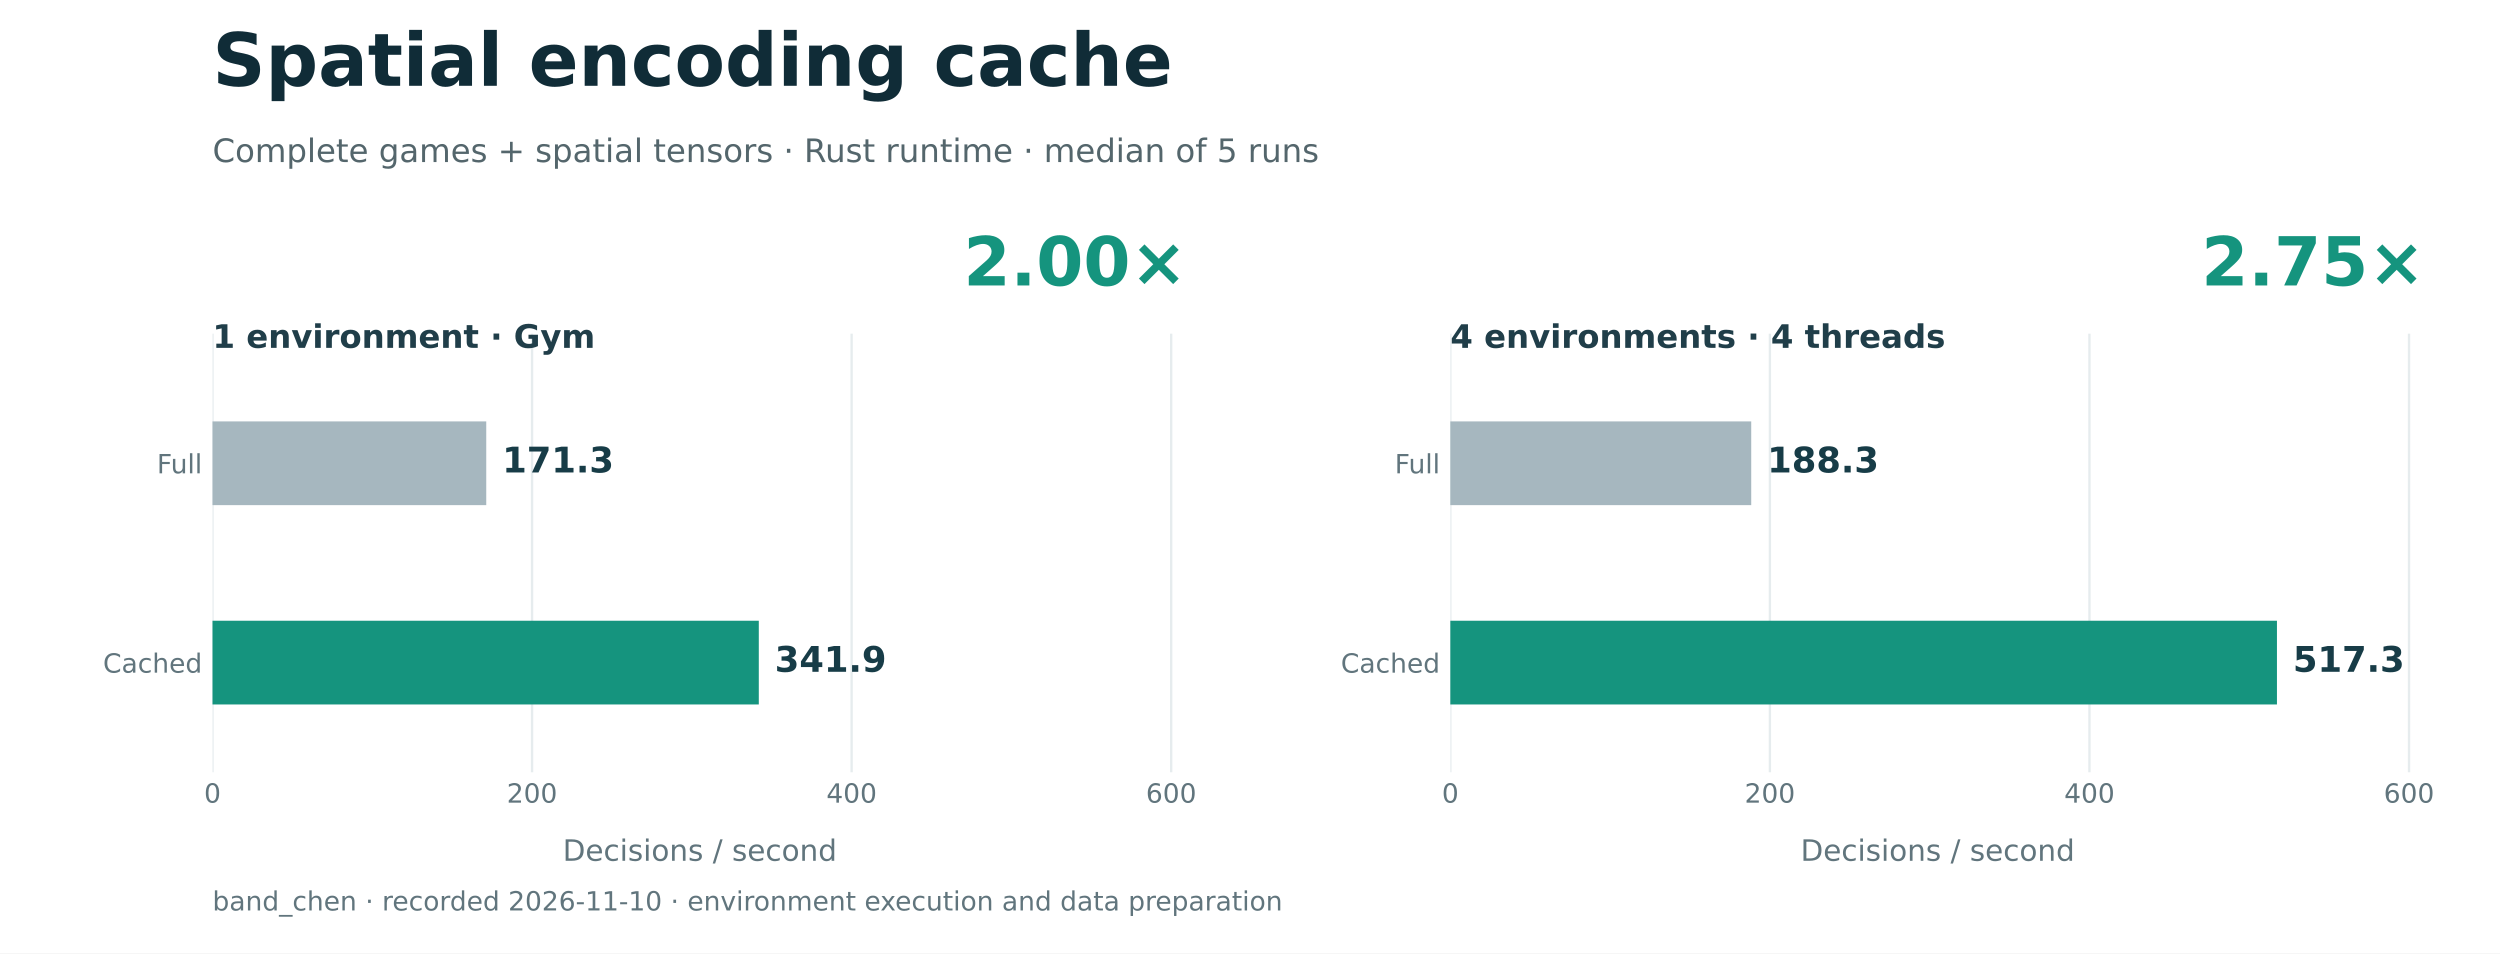
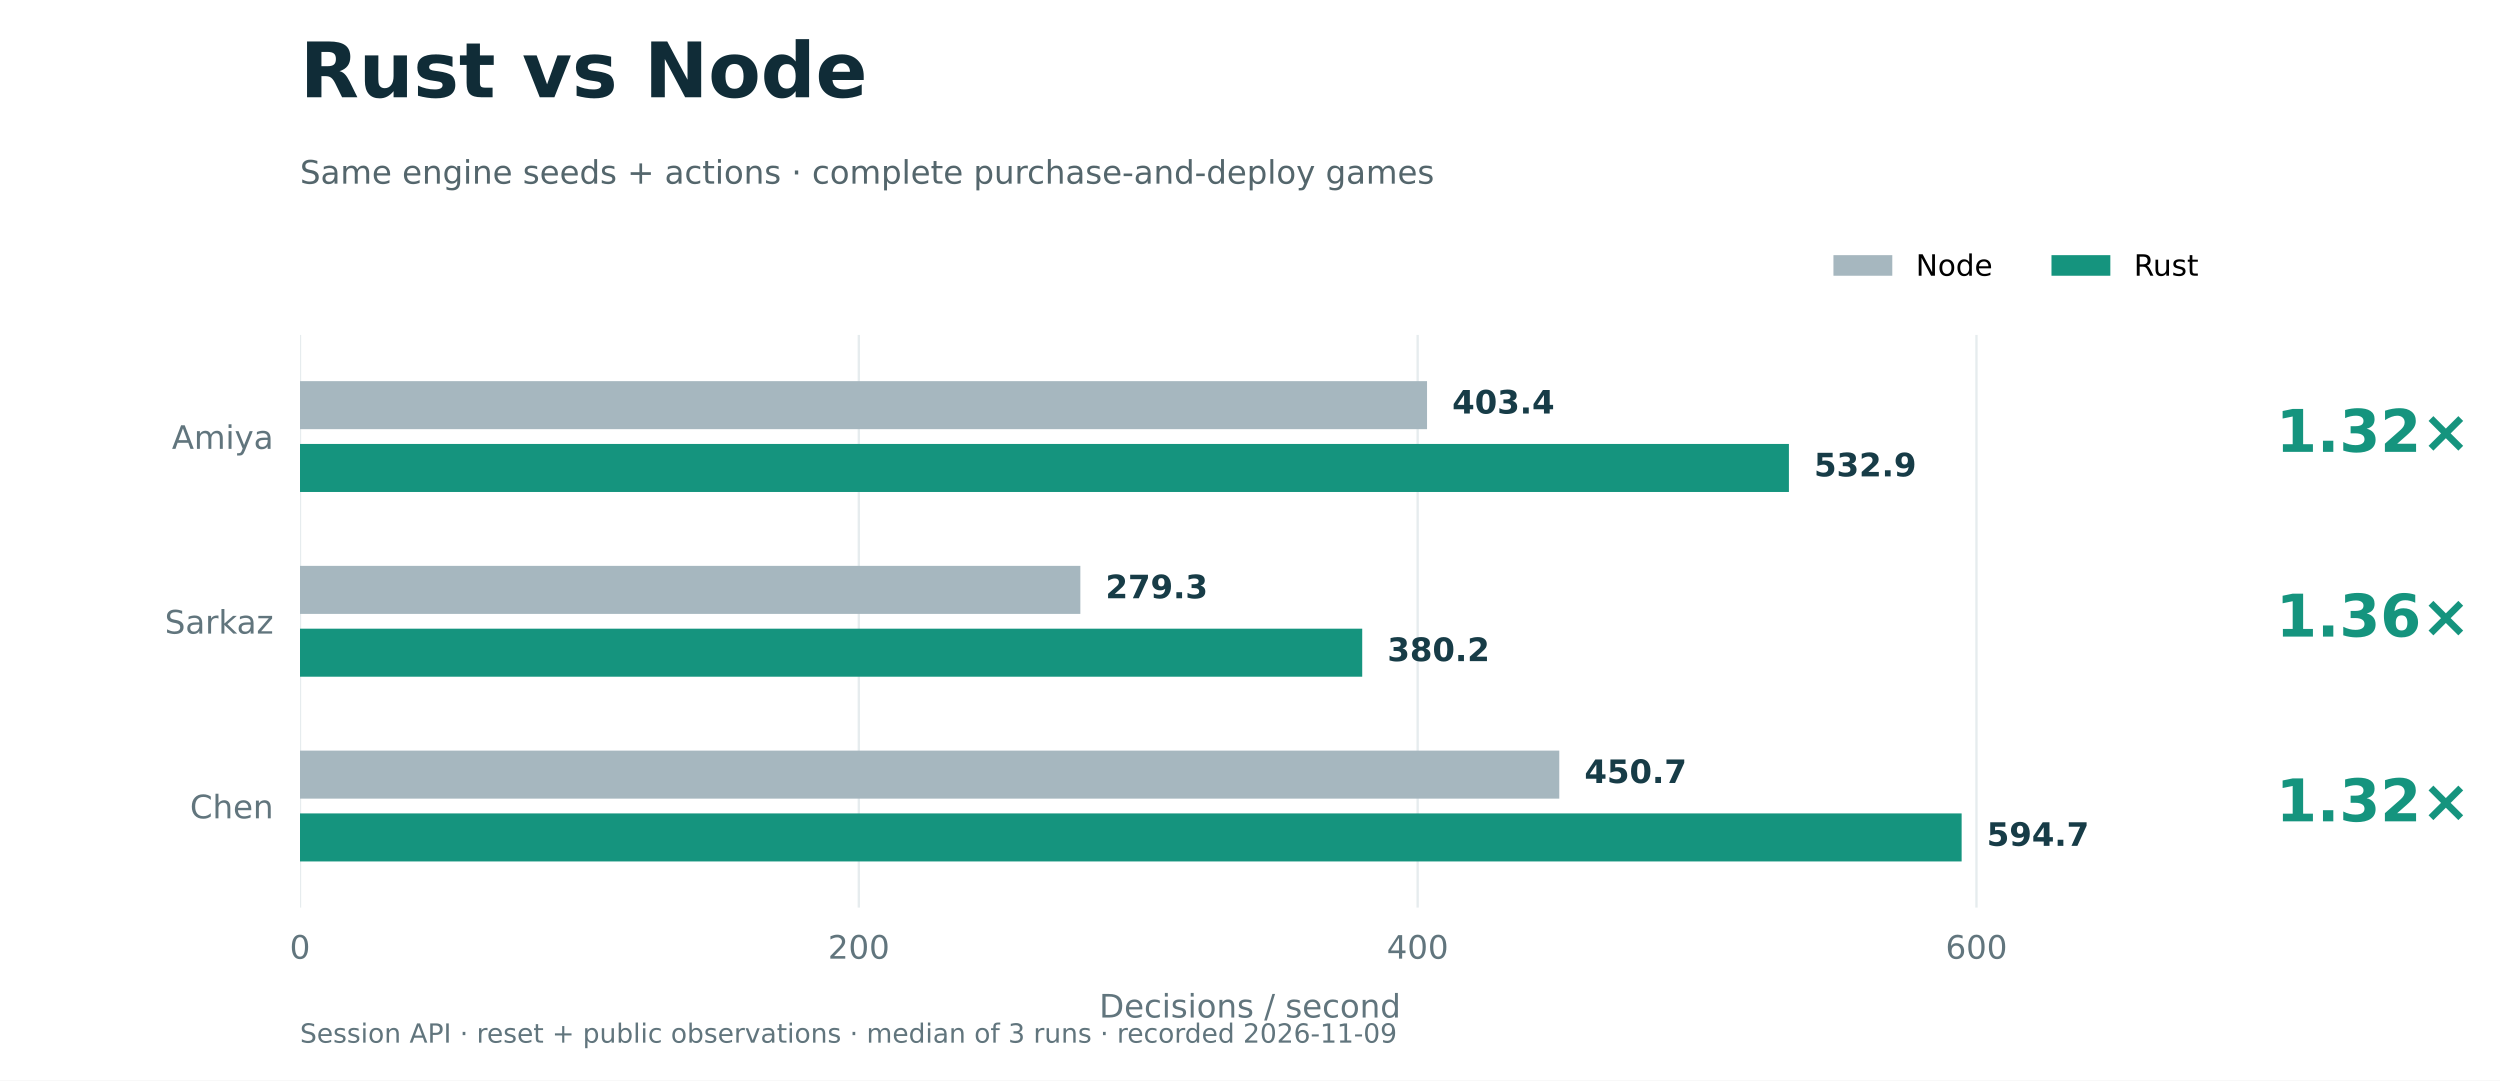
- <svg xmlns="http://www.w3.org/2000/svg" width="849.6pt" height="324pt" viewBox="0 0 849.6 324" version="1.1">
+ <svg xmlns="http://www.w3.org/2000/svg" width="849.6pt" height="367.2pt" viewBox="0 0 849.6 367.2" version="1.1">
  <defs>
    <style type="text/css">*{stroke-linejoin: round; stroke-linecap: butt}</style>
  </defs>
  <g id="figure_1">
    <g id="patch_1">
-       <path d="M 0 324 L 849.6 324 L 849.6 0 L 0 0 z " style="fill: #ffffff" />
+       <path d="M 0 367.2 L 849.6 367.2 L 849.6 0 L 0 0 z " style="fill: #ffffff" />
    </g>
    <g id="axes_1">
      <g id="patch_2">
-         <path d="M 72.216 262.44 L 403.448 262.44 L 403.448 113.4 L 72.216 113.4 z " style="fill: #ffffff" />
+         <path d="M 101.952 308.448 L 747.648 308.448 L 747.648 113.832 L 101.952 113.832 z " style="fill: #ffffff" />
      </g>
      <g id="matplotlib.axis_1">
        <g id="xtick_1">
          <g id="line2d_1">
-             <path d="M 72.216 262.44 L 72.216 113.4 " clip-path="url(#p8fca8cd201)" style="fill: none; stroke: #e6ecee; stroke-width: 0.8; stroke-linecap: square" />
+             <path d="M 101.952 308.448 L 101.952 113.832 " clip-path="url(#p1be70c624c)" style="fill: none; stroke: #e6ecee; stroke-width: 0.8; stroke-linecap: square" />
          </g>
          <g id="line2d_2" />
          <g id="text_1">
-             <text style="font-size: 9px; font-family: 'DejaVu Sans'; text-anchor: middle; fill: #61757d" x="72.216" y="272.778" transform="rotate(-0 72.216 272.7779)">0</text>
+             <text style="font-size: 11px; font-family: 'DejaVu Sans'; text-anchor: middle; fill: #61757d" x="101.952" y="325.805" transform="rotate(-0 101.952 325.8054)">0</text>
          </g>
        </g>
        <g id="xtick_2">
          <g id="line2d_3">
-             <path d="M 180.817 262.44 L 180.817 113.4 " clip-path="url(#p8fca8cd201)" style="fill: none; stroke: #e6ecee; stroke-width: 0.8; stroke-linecap: square" />
+             <path d="M 291.863 308.448 L 291.863 113.832 " clip-path="url(#p1be70c624c)" style="fill: none; stroke: #e6ecee; stroke-width: 0.8; stroke-linecap: square" />
          </g>
          <g id="line2d_4" />
          <g id="text_2">
-             <text style="font-size: 9px; font-family: 'DejaVu Sans'; text-anchor: middle; fill: #61757d" x="180.817" y="272.778" transform="rotate(-0 180.8166 272.7779)">200</text>
+             <text style="font-size: 11px; font-family: 'DejaVu Sans'; text-anchor: middle; fill: #61757d" x="291.863" y="325.805" transform="rotate(-0 291.8626 325.8054)">200</text>
          </g>
        </g>
        <g id="xtick_3">
          <g id="line2d_5">
-             <path d="M 289.417 262.44 L 289.417 113.4 " clip-path="url(#p8fca8cd201)" style="fill: none; stroke: #e6ecee; stroke-width: 0.8; stroke-linecap: square" />
+             <path d="M 481.773 308.448 L 481.773 113.832 " clip-path="url(#p1be70c624c)" style="fill: none; stroke: #e6ecee; stroke-width: 0.8; stroke-linecap: square" />
          </g>
          <g id="line2d_6" />
          <g id="text_3">
-             <text style="font-size: 9px; font-family: 'DejaVu Sans'; text-anchor: middle; fill: #61757d" x="289.417" y="272.778" transform="rotate(-0 289.4171 272.7779)">400</text>
+             <text style="font-size: 11px; font-family: 'DejaVu Sans'; text-anchor: middle; fill: #61757d" x="481.773" y="325.805" transform="rotate(-0 481.7732 325.8054)">400</text>
          </g>
        </g>
        <g id="xtick_4">
          <g id="line2d_7">
-             <path d="M 398.018 262.44 L 398.018 113.4 " clip-path="url(#p8fca8cd201)" style="fill: none; stroke: #e6ecee; stroke-width: 0.8; stroke-linecap: square" />
+             <path d="M 671.684 308.448 L 671.684 113.832 " clip-path="url(#p1be70c624c)" style="fill: none; stroke: #e6ecee; stroke-width: 0.8; stroke-linecap: square" />
          </g>
          <g id="line2d_8" />
          <g id="text_4">
-             <text style="font-size: 9px; font-family: 'DejaVu Sans'; text-anchor: middle; fill: #61757d" x="398.018" y="272.778" transform="rotate(-0 398.0177 272.7779)">600</text>
+             <text style="font-size: 11px; font-family: 'DejaVu Sans'; text-anchor: middle; fill: #61757d" x="671.684" y="325.805" transform="rotate(-0 671.6838 325.8054)">600</text>
          </g>
        </g>
        <g id="text_5">
-           <text style="font-size: 10px; font-family: 'DejaVu Sans'; text-anchor: middle; fill: #61757d" x="237.832" y="292.538" transform="rotate(-0 237.8319 292.5384)">Decisions / second</text>
+           <text style="font-size: 11px; font-family: 'DejaVu Sans'; text-anchor: middle; fill: #61757d" x="424.8" y="345.806" transform="rotate(-0 424.8 345.8063)">Decisions / second</text>
        </g>
      </g>
      <g id="matplotlib.axis_2">
        <g id="ytick_1">
          <g id="line2d_9" />
          <g id="text_6">
-             <text style="font-size: 9px; font-family: 'DejaVu Sans'; text-anchor: end; fill: #61757d" x="68.716" y="160.854" transform="rotate(-0 68.716 160.8538)">Full</text>
+             <text style="font-size: 11px; font-family: 'DejaVu Sans'; text-anchor: end; fill: #61757d" x="92.952" y="152.54" transform="rotate(-0 92.952 152.5398)">Amiya</text>
          </g>
        </g>
        <g id="ytick_2">
          <g id="line2d_10" />
          <g id="text_7">
-             <text style="font-size: 9px; font-family: 'DejaVu Sans'; text-anchor: end; fill: #61757d" x="68.716" y="228.599" transform="rotate(-0 68.716 228.5993)">Cached</text>
+             <text style="font-size: 11px; font-family: 'DejaVu Sans'; text-anchor: end; fill: #61757d" x="92.952" y="215.319" transform="rotate(-0 92.952 215.3191)">Sarkaz</text>
+           </g>
+         </g>
+         <g id="ytick_3">
+           <g id="line2d_11" />
+           <g id="text_8">
+             <text style="font-size: 11px; font-family: 'DejaVu Sans'; text-anchor: end; fill: #61757d" x="92.952" y="278.098" transform="rotate(-0 92.952 278.0985)">Chen</text>
          </g>
        </g>
      </g>
      <g id="patch_3">
-         <path d="M 72.216 171.661 L 165.247 171.661 L 165.247 143.208 L 72.216 143.208 z " clip-path="url(#p8fca8cd201)" style="fill: #a6b7bf" />
+         <path d="M 101.952 145.849 L 484.963 145.849 L 484.963 129.527 L 101.952 129.527 z " clip-path="url(#p1be70c624c)" style="fill: #a6b7bf" />
      </g>
      <g id="patch_4">
-         <path d="M 72.216 239.407 L 257.871 239.407 L 257.871 210.953 L 72.216 210.953 z " clip-path="url(#p8fca8cd201)" style="fill: #15947e" />
-       </g>
-       <g id="text_8">
-         <text style="font-weight: 700; font-size: 12px; font-family: 'DejaVu Sans'; text-anchor: start; fill: #173c47" x="170.677" y="160.552" transform="rotate(-0 170.6775 160.5517)">171.3</text>
+         <path d="M 101.952 167.194 L 607.944 167.194 L 607.944 150.872 L 101.952 150.872 z " clip-path="url(#p1be70c624c)" style="fill: #15947e" />
      </g>
      <g id="text_9">
-         <text style="font-weight: 700; font-size: 12px; font-family: 'DejaVu Sans'; text-anchor: start; fill: #173c47" x="263.301" y="228.297" transform="rotate(-0 263.3015 228.2972)">341.9</text>
+         <text style="font-weight: 700; font-size: 11px; font-family: 'DejaVu Sans'; text-anchor: start; fill: #173c47" x="493.509" y="140.546" transform="rotate(-0 493.5087 140.5456)">403.4</text>
      </g>
      <g id="text_10">
-         <text style="font-weight: 700; font-size: 11px; font-family: 'DejaVu Sans'; text-anchor: start; fill: #203e49" x="72.216" y="118.209" transform="rotate(-0 72.216 118.2094)">1 environment · Gym</text>
+         <text style="font-weight: 700; font-size: 11px; font-family: 'DejaVu Sans'; text-anchor: start; fill: #173c47" x="616.49" y="161.891" transform="rotate(-0 616.4897 161.8906)">532.9</text>
      </g>
      <g id="text_11">
-         <text style="font-weight: 700; font-size: 23px; font-family: 'DejaVu Sans'; text-anchor: end; fill: #15947e" x="403.448" y="97.006" transform="rotate(-0 403.4477 97.0056)">2.00×</text>
+         <text style="font-weight: 700; font-size: 20px; font-family: 'DejaVu Sans'; text-anchor: start; fill: #15947e" x="773.476" y="153.556" transform="rotate(-0 773.4758 153.556)">1.32×</text>
+       </g>
+       <g id="patch_5">
+         <path d="M 101.952 208.629 L 367.145 208.629 L 367.145 192.306 L 101.952 192.306 z " clip-path="url(#p1be70c624c)" style="fill: #a6b7bf" />
+       </g>
+       <g id="patch_6">
+         <path d="M 101.952 229.974 L 462.937 229.974 L 462.937 213.651 L 101.952 213.651 z " clip-path="url(#p1be70c624c)" style="fill: #15947e" />
+       </g>
+       <g id="text_12">
+         <text style="font-weight: 700; font-size: 11px; font-family: 'DejaVu Sans'; text-anchor: start; fill: #173c47" x="375.691" y="203.325" transform="rotate(-0 375.6908 203.3249)">279.3</text>
+       </g>
+       <g id="text_13">
+         <text style="font-weight: 700; font-size: 11px; font-family: 'DejaVu Sans'; text-anchor: start; fill: #173c47" x="471.483" y="224.67" transform="rotate(-0 471.4832 224.6699)">380.2</text>
+       </g>
+       <g id="text_14">
+         <text style="font-weight: 700; font-size: 20px; font-family: 'DejaVu Sans'; text-anchor: start; fill: #15947e" x="773.476" y="216.335" transform="rotate(-0 773.4758 216.3353)">1.36×</text>
+       </g>
+       <g id="patch_7">
+         <path d="M 101.952 271.408 L 529.907 271.408 L 529.907 255.086 L 101.952 255.086 z " clip-path="url(#p1be70c624c)" style="fill: #a6b7bf" />
+       </g>
+       <g id="patch_8">
+         <path d="M 101.952 292.753 L 666.642 292.753 L 666.642 276.431 L 101.952 276.431 z " clip-path="url(#p1be70c624c)" style="fill: #15947e" />
+       </g>
+       <g id="text_15">
+         <text style="font-weight: 700; font-size: 11px; font-family: 'DejaVu Sans'; text-anchor: start; fill: #173c47" x="538.453" y="266.104" transform="rotate(-0 538.4534 266.1043)">450.7</text>
+       </g>
+       <g id="text_16">
+         <text style="font-weight: 700; font-size: 11px; font-family: 'DejaVu Sans'; text-anchor: start; fill: #173c47" x="675.188" y="287.449" transform="rotate(-0 675.1878 287.4493)">594.7</text>
+       </g>
+       <g id="text_17">
+         <text style="font-weight: 700; font-size: 20px; font-family: 'DejaVu Sans'; text-anchor: start; fill: #15947e" x="773.476" y="279.115" transform="rotate(-0 773.4758 279.1147)">1.32×</text>
      </g>
    </g>
-     <g id="axes_2">
-       <g id="patch_5">
-         <path d="M 492.88 262.44 L 824.112 262.44 L 824.112 113.4 L 492.88 113.4 z " style="fill: #ffffff" />
-       </g>
-       <g id="matplotlib.axis_3">
-         <g id="xtick_5">
-           <g id="line2d_11">
-             <path d="M 492.88 262.44 L 492.88 113.4 " clip-path="url(#p99647b10d6)" style="fill: none; stroke: #e6ecee; stroke-width: 0.8; stroke-linecap: square" />
-           </g>
-           <g id="line2d_12" />
-           <g id="text_12">
-             <text style="font-size: 9px; font-family: 'DejaVu Sans'; text-anchor: middle; fill: #61757d" x="492.88" y="272.778" transform="rotate(-0 492.8803 272.7779)">0</text>
-           </g>
-         </g>
-         <g id="xtick_6">
-           <g id="line2d_13">
-             <path d="M 601.481 262.44 L 601.481 113.4 " clip-path="url(#p99647b10d6)" style="fill: none; stroke: #e6ecee; stroke-width: 0.8; stroke-linecap: square" />
-           </g>
-           <g id="line2d_14" />
-           <g id="text_13">
-             <text style="font-size: 9px; font-family: 'DejaVu Sans'; text-anchor: middle; fill: #61757d" x="601.481" y="272.778" transform="rotate(-0 601.4808 272.7779)">200</text>
-           </g>
-         </g>
-         <g id="xtick_7">
-           <g id="line2d_15">
-             <path d="M 710.081 262.44 L 710.081 113.4 " clip-path="url(#p99647b10d6)" style="fill: none; stroke: #e6ecee; stroke-width: 0.8; stroke-linecap: square" />
-           </g>
-           <g id="line2d_16" />
-           <g id="text_14">
-             <text style="font-size: 9px; font-family: 'DejaVu Sans'; text-anchor: middle; fill: #61757d" x="710.081" y="272.778" transform="rotate(-0 710.0814 272.7779)">400</text>
-           </g>
-         </g>
-         <g id="xtick_8">
-           <g id="line2d_17">
-             <path d="M 818.682 262.44 L 818.682 113.4 " clip-path="url(#p99647b10d6)" style="fill: none; stroke: #e6ecee; stroke-width: 0.8; stroke-linecap: square" />
-           </g>
-           <g id="line2d_18" />
-           <g id="text_15">
-             <text style="font-size: 9px; font-family: 'DejaVu Sans'; text-anchor: middle; fill: #61757d" x="818.682" y="272.778" transform="rotate(-0 818.682 272.7779)">600</text>
-           </g>
-         </g>
-         <g id="text_16">
-           <text style="font-size: 10px; font-family: 'DejaVu Sans'; text-anchor: middle; fill: #61757d" x="658.496" y="292.538" transform="rotate(-0 658.4961 292.5384)">Decisions / second</text>
-         </g>
-       </g>
-       <g id="matplotlib.axis_4">
-         <g id="ytick_3">
-           <g id="line2d_19" />
-           <g id="text_17">
-             <text style="font-size: 9px; font-family: 'DejaVu Sans'; text-anchor: end; fill: #61757d" x="489.38" y="160.854" transform="rotate(-0 489.3803 160.8538)">Full</text>
-           </g>
-         </g>
-         <g id="ytick_4">
-           <g id="line2d_20" />
-           <g id="text_18">
-             <text style="font-size: 9px; font-family: 'DejaVu Sans'; text-anchor: end; fill: #61757d" x="489.38" y="228.599" transform="rotate(-0 489.3803 228.5993)">Cached</text>
-           </g>
-         </g>
-       </g>
-       <g id="patch_6">
-         <path d="M 492.88 171.661 L 595.135 171.661 L 595.135 143.208 L 492.88 143.208 z " clip-path="url(#p99647b10d6)" style="fill: #a6b7bf" />
-       </g>
-       <g id="patch_7">
-         <path d="M 492.88 239.407 L 773.801 239.407 L 773.801 210.953 L 492.88 210.953 z " clip-path="url(#p99647b10d6)" style="fill: #15947e" />
-       </g>
-       <g id="text_19">
-         <text style="font-weight: 700; font-size: 12px; font-family: 'DejaVu Sans'; text-anchor: start; fill: #173c47" x="600.565" y="160.552" transform="rotate(-0 600.5653 160.5517)">188.3</text>
-       </g>
-       <g id="text_20">
-         <text style="font-weight: 700; font-size: 12px; font-family: 'DejaVu Sans'; text-anchor: start; fill: #173c47" x="779.231" y="228.297" transform="rotate(-0 779.2313 228.2972)">517.3</text>
+     <g id="text_18">
+       <text style="font-weight: 700; font-size: 26px; font-family: 'DejaVu Sans'; text-anchor: start; fill: #102c37" x="101.952" y="33.048" transform="rotate(-0 101.952 33.048)">Rust vs Node</text>
+     </g>
+     <g id="text_19">
+       <text style="font-size: 11px; font-family: 'DejaVu Sans'; text-anchor: start; fill: #54666c" x="101.952" y="62.424" transform="rotate(-0 101.952 62.424)">Same engine seeds + actions · complete purchase-and-deploy games</text>
+     </g>
+     <g id="text_20">
+       <text style="font-size: 9px; font-family: 'DejaVu Sans'; text-anchor: start; fill: #61757d" x="101.952" y="354.348" transform="rotate(-0 101.952 354.348)">Session API · reset + public observations · median of 3 runs · recorded 2026-11-09</text>
+     </g>
+     <g id="legend_1">
+       <g id="patch_9">
+         <path d="M 623.075 93.71 L 643.075 93.71 L 643.075 86.71 L 623.075 86.71 z " style="fill: #a6b7bf" />
      </g>
      <g id="text_21">
-         <text style="font-weight: 700; font-size: 11px; font-family: 'DejaVu Sans'; text-anchor: start; fill: #203e49" x="492.88" y="118.209" transform="rotate(-0 492.8803 118.2094)">4 environments · 4 threads</text>
+         <text style="font-size: 10px; font-family: 'DejaVu Sans'; text-anchor: start" x="651.075" y="93.71" transform="rotate(-0 651.0752 93.71044)">Node</text>
+       </g>
+       <g id="patch_10">
+         <path d="M 697.177 93.71 L 717.177 93.71 L 717.177 86.71 L 697.177 86.71 z " style="fill: #15947e" />
      </g>
      <g id="text_22">
-         <text style="font-weight: 700; font-size: 23px; font-family: 'DejaVu Sans'; text-anchor: end; fill: #15947e" x="824.112" y="97.006" transform="rotate(-0 824.112 97.0056)">2.75×</text>
+         <text style="font-size: 10px; font-family: 'DejaVu Sans'; text-anchor: start" x="725.177" y="93.71" transform="rotate(-0 725.1768 93.71044)">Rust</text>
      </g>
-     </g>
-     <g id="text_23">
-       <text style="font-weight: 700; font-size: 25px; font-family: 'DejaVu Sans'; text-anchor: start; fill: #102c37" x="72.216" y="29.16" transform="rotate(-0 72.216 29.16)">Spatial encoding cache</text>
-     </g>
-     <g id="text_24">
-       <text style="font-size: 11px; font-family: 'DejaVu Sans'; text-anchor: start; fill: #54666c" x="72.216" y="55.08" transform="rotate(-0 72.216 55.08)">Complete games + spatial tensors · Rust runtime · median of 5 runs</text>
-     </g>
-     <g id="text_25">
-       <text style="font-size: 9px; font-family: 'DejaVu Sans'; text-anchor: start; fill: #61757d" x="72.216" y="309.42" transform="rotate(-0 72.216 309.42)">band_chen · recorded 2026-11-10 · environment execution and data preparation</text>
    </g>
  </g>
  <defs>
-     <clipPath id="p8fca8cd201">
-       <rect x="72.216" y="113.4" width="331.232" height="149.04" />
-     </clipPath>
-     <clipPath id="p99647b10d6">
-       <rect x="492.88" y="113.4" width="331.232" height="149.04" />
+     <clipPath id="p1be70c624c">
+       <rect x="101.952" y="113.832" width="645.696" height="194.616" />
    </clipPath>
  </defs>
</svg>
